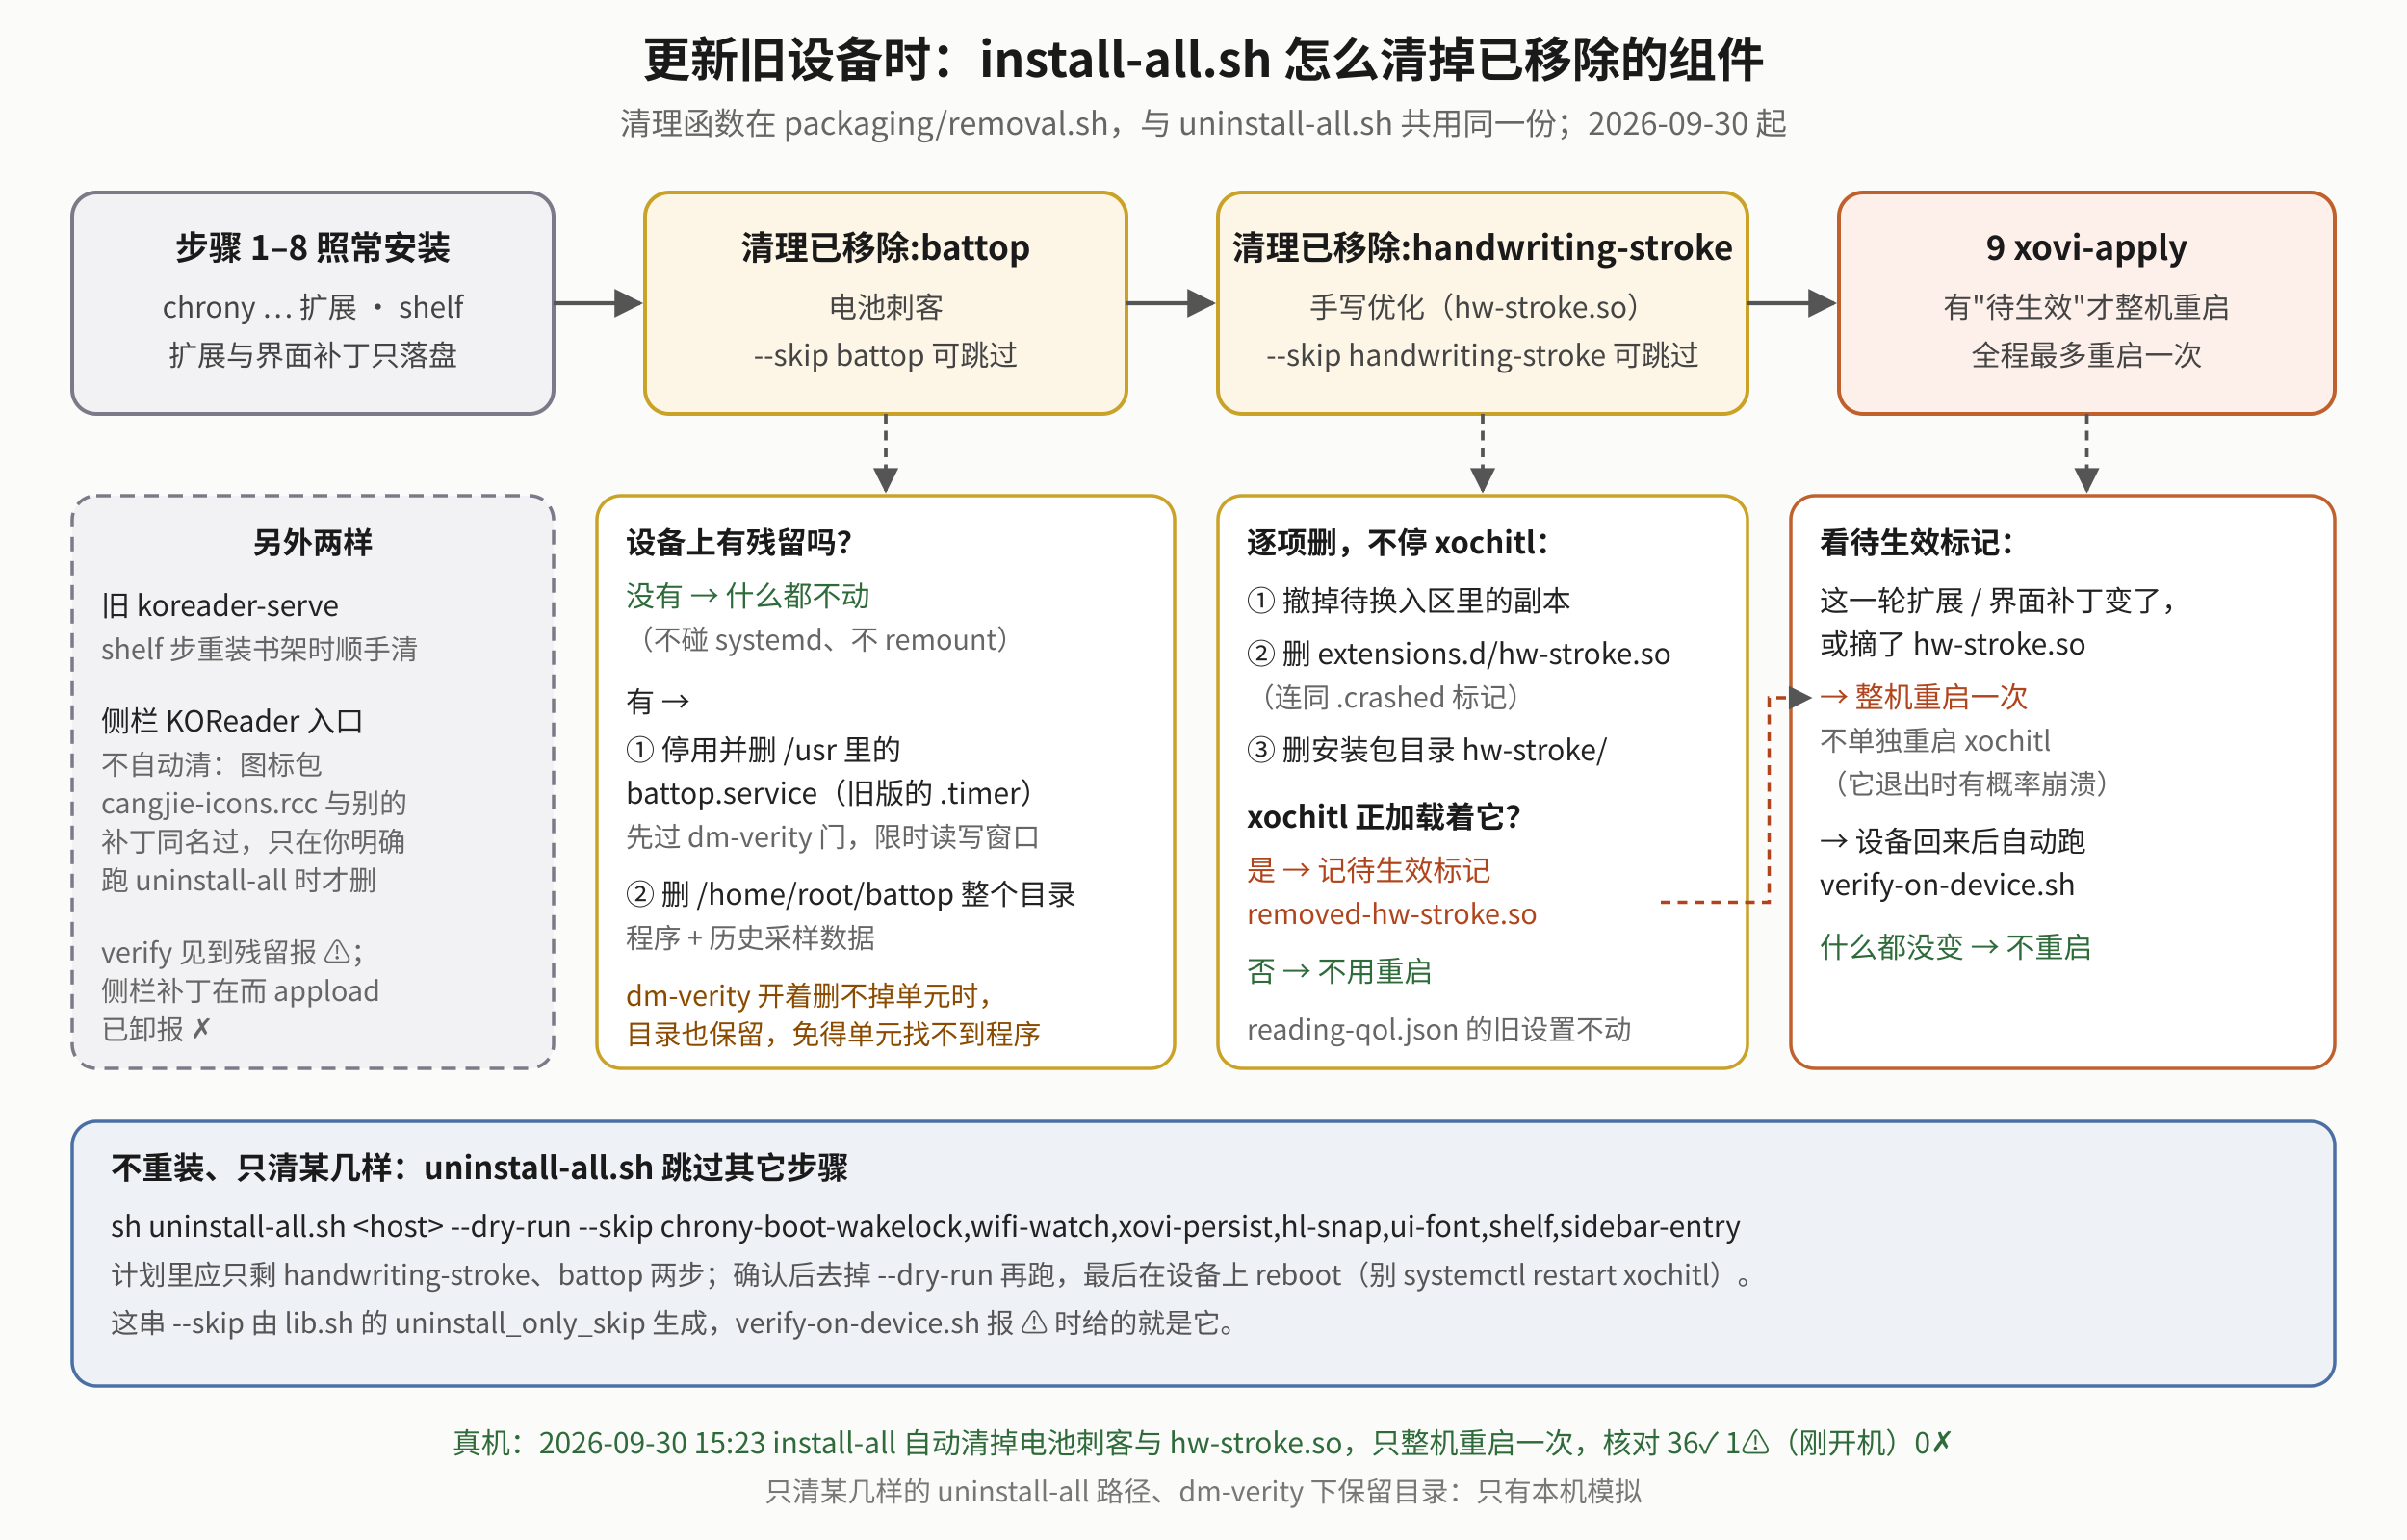
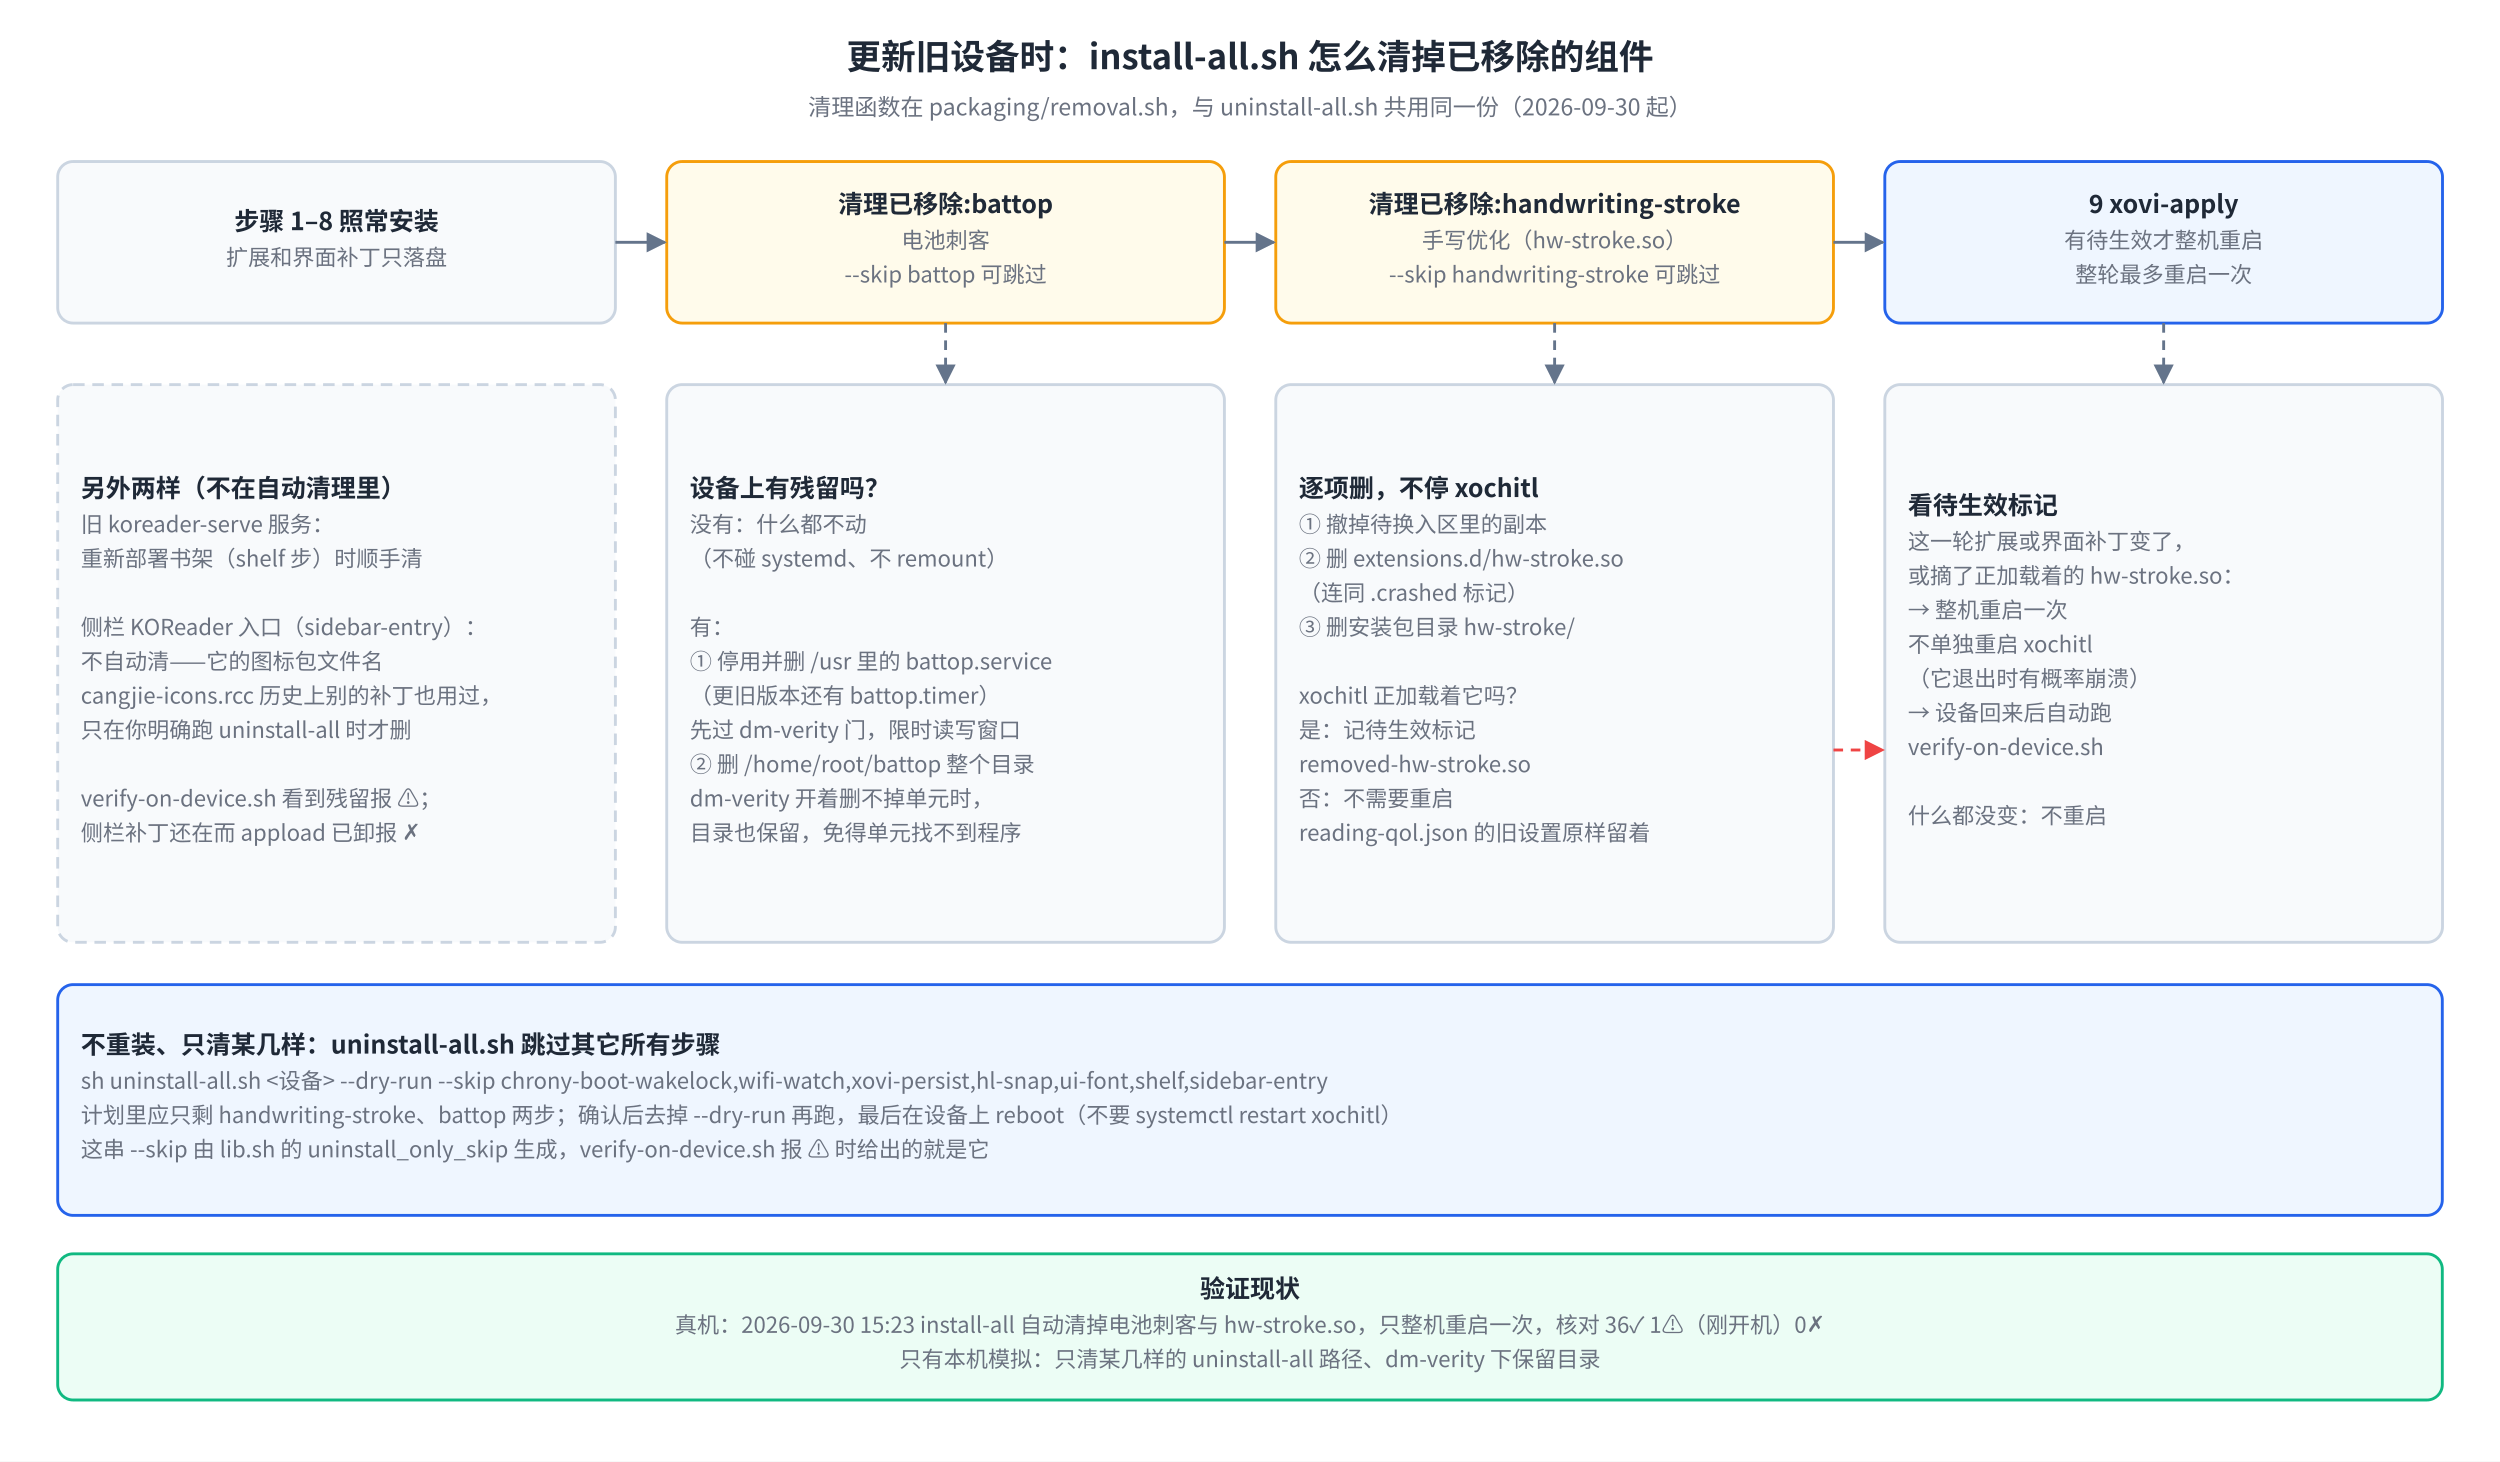
- <svg xmlns="http://www.w3.org/2000/svg" viewBox="0 0 1000 640" font-family="Noto Sans SC, Noto Sans CJK SC, sans-serif">
+ <svg xmlns="http://www.w3.org/2000/svg" viewBox="0 0 1300 760" font-family="Noto Sans SC, Noto Sans CJK SC, PingFang SC, sans-serif">
+   <rect width="100%" height="100%" fill="#FFFFFF" />
  <defs>
-     <marker id="rc-m" viewBox="0 0 10 10" refX="9" refY="5" markerWidth="7" markerHeight="7" orient="auto-start-reverse">
-       <path d="M0,0 L10,5 L0,10 z" fill="#555" />
+     <marker id="rc-n" viewBox="0 0 10 10" refX="9" refY="5" markerWidth="7" markerHeight="7" orient="auto-start-reverse">
+       <path d="M0,0 L10,5 L0,10 z" fill="#64748B" />
+     </marker>
+     <marker id="rc-r" viewBox="0 0 10 10" refX="9" refY="5" markerWidth="7" markerHeight="7" orient="auto-start-reverse">
+       <path d="M0,0 L10,5 L0,10 z" fill="#EF4444" />
+     </marker>
+     <marker id="rc-g" viewBox="0 0 10 10" refX="9" refY="5" markerWidth="7" markerHeight="7" orient="auto-start-reverse">
+       <path d="M0,0 L10,5 L0,10 z" fill="#10B981" />
    </marker>
  </defs>
-   <rect x="0" y="0" width="1000" height="640" fill="#fbfbfa" />
-   <text x="500" y="32" text-anchor="middle" font-size="20" font-weight="bold" fill="#1a1a1a">更新旧设备时：install-all.sh 怎么清掉已移除的组件</text>
-   <text x="500" y="56" text-anchor="middle" font-size="13" fill="#666">清理函数在 packaging/removal.sh，与 uninstall-all.sh 共用同一份；2026-09-30 起</text>
-   <rect x="30" y="80" width="200" height="92" rx="10" fill="#f2f2f4" stroke="#7a7a88" stroke-width="1.6" />
-   <text x="130" y="108" text-anchor="middle" font-size="14" font-weight="bold" fill="#1a1a1a">步骤 1–8 照常安装</text>
-   <text x="130" y="132" text-anchor="middle" font-size="12" fill="#444">chrony … 扩展 · shelf</text>
-   <text x="130" y="152" text-anchor="middle" font-size="12" fill="#444">扩展与界面补丁只落盘</text>
-   <rect x="268" y="80" width="200" height="92" rx="10" fill="#fdf6e7" stroke="#c9a227" stroke-width="1.6" />
-   <text x="368" y="108" text-anchor="middle" font-size="14" font-weight="bold" fill="#1a1a1a">清理已移除:battop</text>
-   <text x="368" y="132" text-anchor="middle" font-size="12" fill="#444">电池刺客</text>
-   <text x="368" y="152" text-anchor="middle" font-size="12" fill="#444">--skip battop 可跳过</text>
-   <rect x="506" y="80" width="220" height="92" rx="10" fill="#fdf6e7" stroke="#c9a227" stroke-width="1.6" />
-   <text x="616" y="108" text-anchor="middle" font-size="14" font-weight="bold" fill="#1a1a1a">清理已移除:handwriting-stroke</text>
-   <text x="616" y="132" text-anchor="middle" font-size="12" fill="#444">手写优化（hw-stroke.so）</text>
-   <text x="616" y="152" text-anchor="middle" font-size="12" fill="#444">--skip handwriting-stroke 可跳过</text>
-   <rect x="764" y="80" width="206" height="92" rx="10" fill="#fdf0eb" stroke="#c0602d" stroke-width="1.6" />
-   <text x="867" y="108" text-anchor="middle" font-size="14" font-weight="bold" fill="#1a1a1a">9 xovi-apply</text>
-   <text x="867" y="132" text-anchor="middle" font-size="12" fill="#444">有"待生效"才整机重启</text>
-   <text x="867" y="152" text-anchor="middle" font-size="12" fill="#444">全程最多重启一次</text>
-   <polyline points="230,126 266,126" fill="none" stroke="#555" stroke-width="1.7" marker-end="url(#rc-m)" />
-   <polyline points="468,126 504,126" fill="none" stroke="#555" stroke-width="1.7" marker-end="url(#rc-m)" />
-   <polyline points="726,126 762,126" fill="none" stroke="#555" stroke-width="1.7" marker-end="url(#rc-m)" />
-   <polyline points="368,172 368,204" fill="none" stroke="#555" stroke-width="1.5" stroke-dasharray="4 3" marker-end="url(#rc-m)" />
-   <polyline points="616,172 616,204" fill="none" stroke="#555" stroke-width="1.5" stroke-dasharray="4 3" marker-end="url(#rc-m)" />
-   <polyline points="867,172 867,204" fill="none" stroke="#555" stroke-width="1.5" stroke-dasharray="4 3" marker-end="url(#rc-m)" />
-   <rect x="248" y="206" width="240" height="238" rx="10" fill="#ffffff" stroke="#c9a227" stroke-width="1.4" />
-   <text x="260" y="230" font-size="12.5" font-weight="bold" fill="#1a1a1a">设备上有残留吗？</text>
-   <text x="260" y="252" font-size="12" fill="#2f6b3a">没有 → 什么都不动</text>
-   <text x="260" y="270" font-size="11.5" fill="#666">  （不碰 systemd、不 remount）</text>
-   <text x="260" y="296" font-size="12" fill="#222">有 →</text>
-   <text x="260" y="316" font-size="12" fill="#222">① 停用并删 /usr 里的</text>
-   <text x="260" y="334" font-size="12" fill="#222">   battop.service（旧版的 .timer）</text>
-   <text x="260" y="352" font-size="11.5" fill="#666">   先过 dm-verity 门，限时读写窗口</text>
-   <text x="260" y="376" font-size="12" fill="#222">② 删 /home/root/battop 整个目录</text>
-   <text x="260" y="394" font-size="11.5" fill="#666">   程序 + 历史采样数据</text>
-   <text x="260" y="418" font-size="11.5" fill="#8a4b00">dm-verity 开着删不掉单元时，</text>
-   <text x="260" y="434" font-size="11.5" fill="#8a4b00">目录也保留，免得单元找不到程序</text>
-   <rect x="506" y="206" width="220" height="238" rx="10" fill="#ffffff" stroke="#c9a227" stroke-width="1.4" />
-   <text x="518" y="230" font-size="12.5" font-weight="bold" fill="#1a1a1a">逐项删，不停 xochitl：</text>
-   <text x="518" y="254" font-size="12" fill="#222">① 撤掉待换入区里的副本</text>
-   <text x="518" y="276" font-size="12" fill="#222">② 删 extensions.d/hw-stroke.so</text>
-   <text x="518" y="294" font-size="11.5" fill="#666">   （连同 .crashed 标记）</text>
-   <text x="518" y="316" font-size="12" fill="#222">③ 删安装包目录 hw-stroke/</text>
-   <text x="518" y="344" font-size="12.5" font-weight="bold" fill="#1a1a1a">xochitl 正加载着它？</text>
-   <text x="518" y="366" font-size="12" fill="#b0441c">是 → 记待生效标记</text>
-   <text x="518" y="384" font-size="11.5" fill="#b0441c">   removed-hw-stroke.so</text>
-   <text x="518" y="408" font-size="12" fill="#2f6b3a">否 → 不用重启</text>
-   <text x="518" y="432" font-size="11.5" fill="#666">reading-qol.json 的旧设置不动</text>
-   <rect x="744" y="206" width="226" height="238" rx="10" fill="#ffffff" stroke="#c0602d" stroke-width="1.4" />
-   <text x="756" y="230" font-size="12.5" font-weight="bold" fill="#1a1a1a">看待生效标记：</text>
-   <text x="756" y="254" font-size="12" fill="#222">这一轮扩展 / 界面补丁变了，</text>
-   <text x="756" y="272" font-size="12" fill="#222">或摘了 hw-stroke.so</text>
-   <text x="756" y="294" font-size="12" fill="#b0441c">→ 整机重启一次</text>
-   <text x="756" y="312" font-size="11.5" fill="#666">   不单独重启 xochitl</text>
-   <text x="756" y="330" font-size="11.5" fill="#666">   （它退出时有概率崩溃）</text>
-   <text x="756" y="354" font-size="12" fill="#222">→ 设备回来后自动跑</text>
-   <text x="756" y="372" font-size="12" fill="#222">   verify-on-device.sh</text>
-   <text x="756" y="398" font-size="12" fill="#2f6b3a">什么都没变 → 不重启</text>
-   <polyline points="690,375 735,375 735,290 752,290" fill="none" stroke="#b0441c" stroke-width="1.4" stroke-dasharray="4 3" marker-end="url(#rc-m)" />
-   <rect x="30" y="206" width="200" height="238" rx="10" fill="#f2f2f4" stroke="#7a7a88" stroke-width="1.4" stroke-dasharray="6 4" />
-   <text x="130" y="230" text-anchor="middle" font-size="12.5" font-weight="bold" fill="#1a1a1a">另外两样</text>
-   <text x="42" y="256" font-size="12" fill="#222">旧 koreader-serve</text>
-   <text x="42" y="274" font-size="11.5" fill="#666">shelf 步重装书架时顺手清</text>
-   <text x="42" y="304" font-size="12" fill="#222">侧栏 KOReader 入口</text>
-   <text x="42" y="322" font-size="11.5" fill="#666">不自动清：图标包</text>
-   <text x="42" y="338" font-size="11.5" fill="#666">cangjie-icons.rcc 与别的</text>
-   <text x="42" y="354" font-size="11.5" fill="#666">补丁同名过，只在你明确</text>
-   <text x="42" y="370" font-size="11.5" fill="#666">跑 uninstall-all 时才删</text>
-   <text x="42" y="400" font-size="11.5" fill="#666">verify 见到残留报 ⚠；</text>
-   <text x="42" y="416" font-size="11.5" fill="#666">侧栏补丁在而 appload</text>
-   <text x="42" y="432" font-size="11.5" fill="#666">已卸报 ✗</text>
-   <rect x="30" y="466" width="940" height="110" rx="10" fill="#eef2f7" stroke="#4a6fa5" stroke-width="1.4" />
-   <text x="46" y="490" font-size="13" font-weight="bold" fill="#1a1a1a">不重装、只清某几样：uninstall-all.sh 跳过其它步骤</text>
-   <text x="46" y="514" font-size="12" fill="#222">sh uninstall-all.sh &lt;host&gt; --dry-run --skip chrony-boot-wakelock,wifi-watch,xovi-persist,hl-snap,ui-font,shelf,sidebar-entry</text>
-   <text x="46" y="534" font-size="11.5" fill="#555">计划里应只剩 handwriting-stroke、battop 两步；确认后去掉 --dry-run 再跑，最后在设备上 reboot（别 systemctl restart xochitl）。</text>
-   <text x="46" y="554" font-size="11.5" fill="#555">这串 --skip 由 lib.sh 的 uninstall_only_skip 生成，verify-on-device.sh 报 ⚠ 时给的就是它。</text>
-   <text x="500" y="604" text-anchor="middle" font-size="12" fill="#2f6b3a">真机：2026-09-30 15:23 install-all 自动清掉电池刺客与 hw-stroke.so，只整机重启一次，核对 36✓ 1⚠（刚开机）0✗</text>
-   <text x="500" y="624" text-anchor="middle" font-size="11.5" fill="#777">只清某几样的 uninstall-all 路径、dm-verity 下保留目录：只有本机模拟</text>
+   <text x="650" y="36" font-size="18" fill="#1F2937" text-anchor="middle" font-weight="bold">更新旧设备时：install-all.sh 怎么清掉已移除的组件</text>
+   <text x="650" y="60" font-size="12" fill="#6B7280" text-anchor="middle">清理函数在 packaging/removal.sh，与 uninstall-all.sh 共用同一份（2026-09-30 起）</text>
+   <rect x="30" y="84" width="290" height="84" rx="8" fill="#F8FAFC" stroke="#CBD5E1" stroke-width="1.5" />
+   <text x="175" y="119.688" font-size="13" fill="#1F2937" text-anchor="middle" font-weight="bold">步骤 1–8 照常安装</text>
+   <text x="175" y="137.988" font-size="11.5" fill="#6B7280" text-anchor="middle">扩展和界面补丁只落盘</text>
+   <rect x="346.7" y="84" width="290" height="84" rx="8" fill="#FFFBEB" stroke="#F59E0B" stroke-width="1.5" />
+   <text x="491.7" y="110.775" font-size="13" fill="#1F2937" text-anchor="middle" font-weight="bold">清理已移除:battop</text>
+   <text x="491.7" y="129.075" font-size="11.5" fill="#6B7280" text-anchor="middle">电池刺客</text>
+   <text x="491.7" y="146.9" font-size="11.5" fill="#6B7280" text-anchor="middle">--skip battop 可跳过</text>
+   <polyline points="320,126 345.7,126" fill="none" stroke="#64748B" stroke-width="1.5" marker-end="url(#rc-n)" />
+   <rect x="663.4" y="84" width="290" height="84" rx="8" fill="#FFFBEB" stroke="#F59E0B" stroke-width="1.5" />
+   <text x="808.4" y="110.775" font-size="13" fill="#1F2937" text-anchor="middle" font-weight="bold">清理已移除:handwriting-stroke</text>
+   <text x="808.4" y="129.075" font-size="11.5" fill="#6B7280" text-anchor="middle">手写优化（hw-stroke.so）</text>
+   <text x="808.4" y="146.9" font-size="11.5" fill="#6B7280" text-anchor="middle">--skip handwriting-stroke 可跳过</text>
+   <polyline points="636.7,126 662.4,126" fill="none" stroke="#64748B" stroke-width="1.5" marker-end="url(#rc-n)" />
+   <rect x="980.1" y="84" width="290" height="84" rx="8" fill="#EFF6FF" stroke="#2563EB" stroke-width="1.5" />
+   <text x="1125.1" y="110.775" font-size="13" fill="#1F2937" text-anchor="middle" font-weight="bold">9 xovi-apply</text>
+   <text x="1125.1" y="129.075" font-size="11.5" fill="#6B7280" text-anchor="middle">有待生效才整机重启</text>
+   <text x="1125.1" y="146.9" font-size="11.5" fill="#6B7280" text-anchor="middle">整轮最多重启一次</text>
+   <polyline points="953.4,126 979.1,126" fill="none" stroke="#64748B" stroke-width="1.5" marker-end="url(#rc-n)" />
+   <rect x="30" y="200" width="290" height="290" rx="8" fill="#F8FAFC" stroke="#CBD5E1" stroke-width="1.5" stroke-dasharray="6 4" />
+   <text x="42" y="258.475" font-size="13" fill="#1F2937" text-anchor="start" font-weight="bold">另外两样（不在自动清理里）</text>
+   <text x="42" y="276.775" font-size="11.5" fill="#6B7280" text-anchor="start">旧 koreader-serve 服务：</text>
+   <text x="42" y="294.6" font-size="11.5" fill="#6B7280" text-anchor="start">重新部署书架（shelf 步）时顺手清</text>
+   <text x="42" y="312.425" font-size="11.5" fill="#6B7280" text-anchor="start" />
+   <text x="42" y="330.25" font-size="11.5" fill="#6B7280" text-anchor="start">侧栏 KOReader 入口（sidebar-entry）：</text>
+   <text x="42" y="348.075" font-size="11.5" fill="#6B7280" text-anchor="start">不自动清——它的图标包文件名</text>
+   <text x="42" y="365.9" font-size="11.5" fill="#6B7280" text-anchor="start">cangjie-icons.rcc 历史上别的补丁也用过，</text>
+   <text x="42" y="383.725" font-size="11.5" fill="#6B7280" text-anchor="start">只在你明确跑 uninstall-all 时才删</text>
+   <text x="42" y="401.55" font-size="11.5" fill="#6B7280" text-anchor="start" />
+   <text x="42" y="419.375" font-size="11.5" fill="#6B7280" text-anchor="start">verify-on-device.sh 看到残留报 ⚠；</text>
+   <text x="42" y="437.2" font-size="11.5" fill="#6B7280" text-anchor="start">侧栏补丁还在而 appload 已卸报 ✗</text>
+   <rect x="346.7" y="200" width="290" height="290" rx="8" fill="#F8FAFC" stroke="#CBD5E1" stroke-width="1.5" />
+   <text x="358.7" y="258.475" font-size="13" fill="#1F2937" text-anchor="start" font-weight="bold">设备上有残留吗？</text>
+   <text x="358.7" y="276.775" font-size="11.5" fill="#6B7280" text-anchor="start">没有：什么都不动</text>
+   <text x="358.7" y="294.6" font-size="11.5" fill="#6B7280" text-anchor="start">（不碰 systemd、不 remount）</text>
+   <text x="358.7" y="312.425" font-size="11.5" fill="#6B7280" text-anchor="start" />
+   <text x="358.7" y="330.25" font-size="11.5" fill="#6B7280" text-anchor="start">有：</text>
+   <text x="358.7" y="348.075" font-size="11.5" fill="#6B7280" text-anchor="start">① 停用并删 /usr 里的 battop.service</text>
+   <text x="358.7" y="365.9" font-size="11.5" fill="#6B7280" text-anchor="start">（更旧版本还有 battop.timer）</text>
+   <text x="358.7" y="383.725" font-size="11.5" fill="#6B7280" text-anchor="start">先过 dm-verity 门，限时读写窗口</text>
+   <text x="358.7" y="401.55" font-size="11.5" fill="#6B7280" text-anchor="start">② 删 /home/root/battop 整个目录</text>
+   <text x="358.7" y="419.375" font-size="11.5" fill="#6B7280" text-anchor="start">dm-verity 开着删不掉单元时，</text>
+   <text x="358.7" y="437.2" font-size="11.5" fill="#6B7280" text-anchor="start">目录也保留，免得单元找不到程序</text>
+   <rect x="663.4" y="200" width="290" height="290" rx="8" fill="#F8FAFC" stroke="#CBD5E1" stroke-width="1.5" />
+   <text x="675.4" y="258.475" font-size="13" fill="#1F2937" text-anchor="start" font-weight="bold">逐项删，不停 xochitl</text>
+   <text x="675.4" y="276.775" font-size="11.5" fill="#6B7280" text-anchor="start">① 撤掉待换入区里的副本</text>
+   <text x="675.4" y="294.6" font-size="11.5" fill="#6B7280" text-anchor="start">② 删 extensions.d/hw-stroke.so</text>
+   <text x="675.4" y="312.425" font-size="11.5" fill="#6B7280" text-anchor="start">（连同 .crashed 标记）</text>
+   <text x="675.4" y="330.25" font-size="11.5" fill="#6B7280" text-anchor="start">③ 删安装包目录 hw-stroke/</text>
+   <text x="675.4" y="348.075" font-size="11.5" fill="#6B7280" text-anchor="start" />
+   <text x="675.4" y="365.9" font-size="11.5" fill="#6B7280" text-anchor="start">xochitl 正加载着它吗？</text>
+   <text x="675.4" y="383.725" font-size="11.5" fill="#6B7280" text-anchor="start">是：记待生效标记</text>
+   <text x="675.4" y="401.55" font-size="11.5" fill="#6B7280" text-anchor="start">removed-hw-stroke.so</text>
+   <text x="675.4" y="419.375" font-size="11.5" fill="#6B7280" text-anchor="start">否：不需要重启</text>
+   <text x="675.4" y="437.2" font-size="11.5" fill="#6B7280" text-anchor="start">reading-qol.json 的旧设置原样留着</text>
+   <rect x="980.1" y="200" width="290" height="290" rx="8" fill="#F8FAFC" stroke="#CBD5E1" stroke-width="1.5" />
+   <text x="992.1" y="267.387" font-size="13" fill="#1F2937" text-anchor="start" font-weight="bold">看待生效标记</text>
+   <text x="992.1" y="285.688" font-size="11.5" fill="#6B7280" text-anchor="start">这一轮扩展或界面补丁变了，</text>
+   <text x="992.1" y="303.512" font-size="11.5" fill="#6B7280" text-anchor="start">或摘了正加载着的 hw-stroke.so：</text>
+   <text x="992.1" y="321.337" font-size="11.5" fill="#6B7280" text-anchor="start">→ 整机重启一次</text>
+   <text x="992.1" y="339.163" font-size="11.5" fill="#6B7280" text-anchor="start">不单独重启 xochitl</text>
+   <text x="992.1" y="356.988" font-size="11.5" fill="#6B7280" text-anchor="start">（它退出时有概率崩溃）</text>
+   <text x="992.1" y="374.812" font-size="11.5" fill="#6B7280" text-anchor="start">→ 设备回来后自动跑</text>
+   <text x="992.1" y="392.637" font-size="11.5" fill="#6B7280" text-anchor="start">verify-on-device.sh</text>
+   <text x="992.1" y="410.462" font-size="11.5" fill="#6B7280" text-anchor="start" />
+   <text x="992.1" y="428.288" font-size="11.5" fill="#6B7280" text-anchor="start">什么都没变：不重启</text>
+   <polyline points="491.7,168 491.7,199" fill="none" stroke="#64748B" stroke-width="1.5" stroke-dasharray="5 4" marker-end="url(#rc-n)" />
+   <polyline points="808.4,168 808.4,199" fill="none" stroke="#64748B" stroke-width="1.5" stroke-dasharray="5 4" marker-end="url(#rc-n)" />
+   <polyline points="1125.1,168 1125.1,199" fill="none" stroke="#64748B" stroke-width="1.5" stroke-dasharray="5 4" marker-end="url(#rc-n)" />
+   <polyline points="953.4,390 979.1,390" fill="none" stroke="#EF4444" stroke-width="1.5" stroke-dasharray="5 4" marker-end="url(#rc-r)" />
+   <rect x="30" y="512" width="1240" height="120" rx="8" fill="#EFF6FF" stroke="#2563EB" stroke-width="1.5" />
+   <text x="42" y="547.862" font-size="13" fill="#1F2937" text-anchor="start" font-weight="bold">不重装、只清某几样：uninstall-all.sh 跳过其它所有步骤</text>
+   <text x="42" y="566.162" font-size="11.5" fill="#6B7280" text-anchor="start">sh uninstall-all.sh &lt;设备&gt; --dry-run --skip chrony-boot-wakelock,wifi-watch,xovi-persist,hl-snap,ui-font,shelf,sidebar-entry</text>
+   <text x="42" y="583.987" font-size="11.5" fill="#6B7280" text-anchor="start">计划里应只剩 handwriting-stroke、battop 两步；确认后去掉 --dry-run 再跑，最后在设备上 reboot（不要 systemctl restart xochitl）</text>
+   <text x="42" y="601.812" font-size="11.5" fill="#6B7280" text-anchor="start">这串 --skip 由 lib.sh 的 uninstall_only_skip 生成，verify-on-device.sh 报 ⚠ 时给出的就是它</text>
+   <rect x="30" y="652" width="1240" height="76" rx="8" fill="#ECFDF5" stroke="#10B981" stroke-width="1.5" />
+   <text x="650" y="674.775" font-size="13" fill="#1F2937" text-anchor="middle" font-weight="bold">验证现状</text>
+   <text x="650" y="693.075" font-size="11.5" fill="#6B7280" text-anchor="middle">真机：2026-09-30 15:23 install-all 自动清掉电池刺客与 hw-stroke.so，只整机重启一次，核对 36✓ 1⚠（刚开机）0✗</text>
+   <text x="650" y="710.9" font-size="11.5" fill="#6B7280" text-anchor="middle">只有本机模拟：只清某几样的 uninstall-all 路径、dm-verity 下保留目录</text>
</svg>
